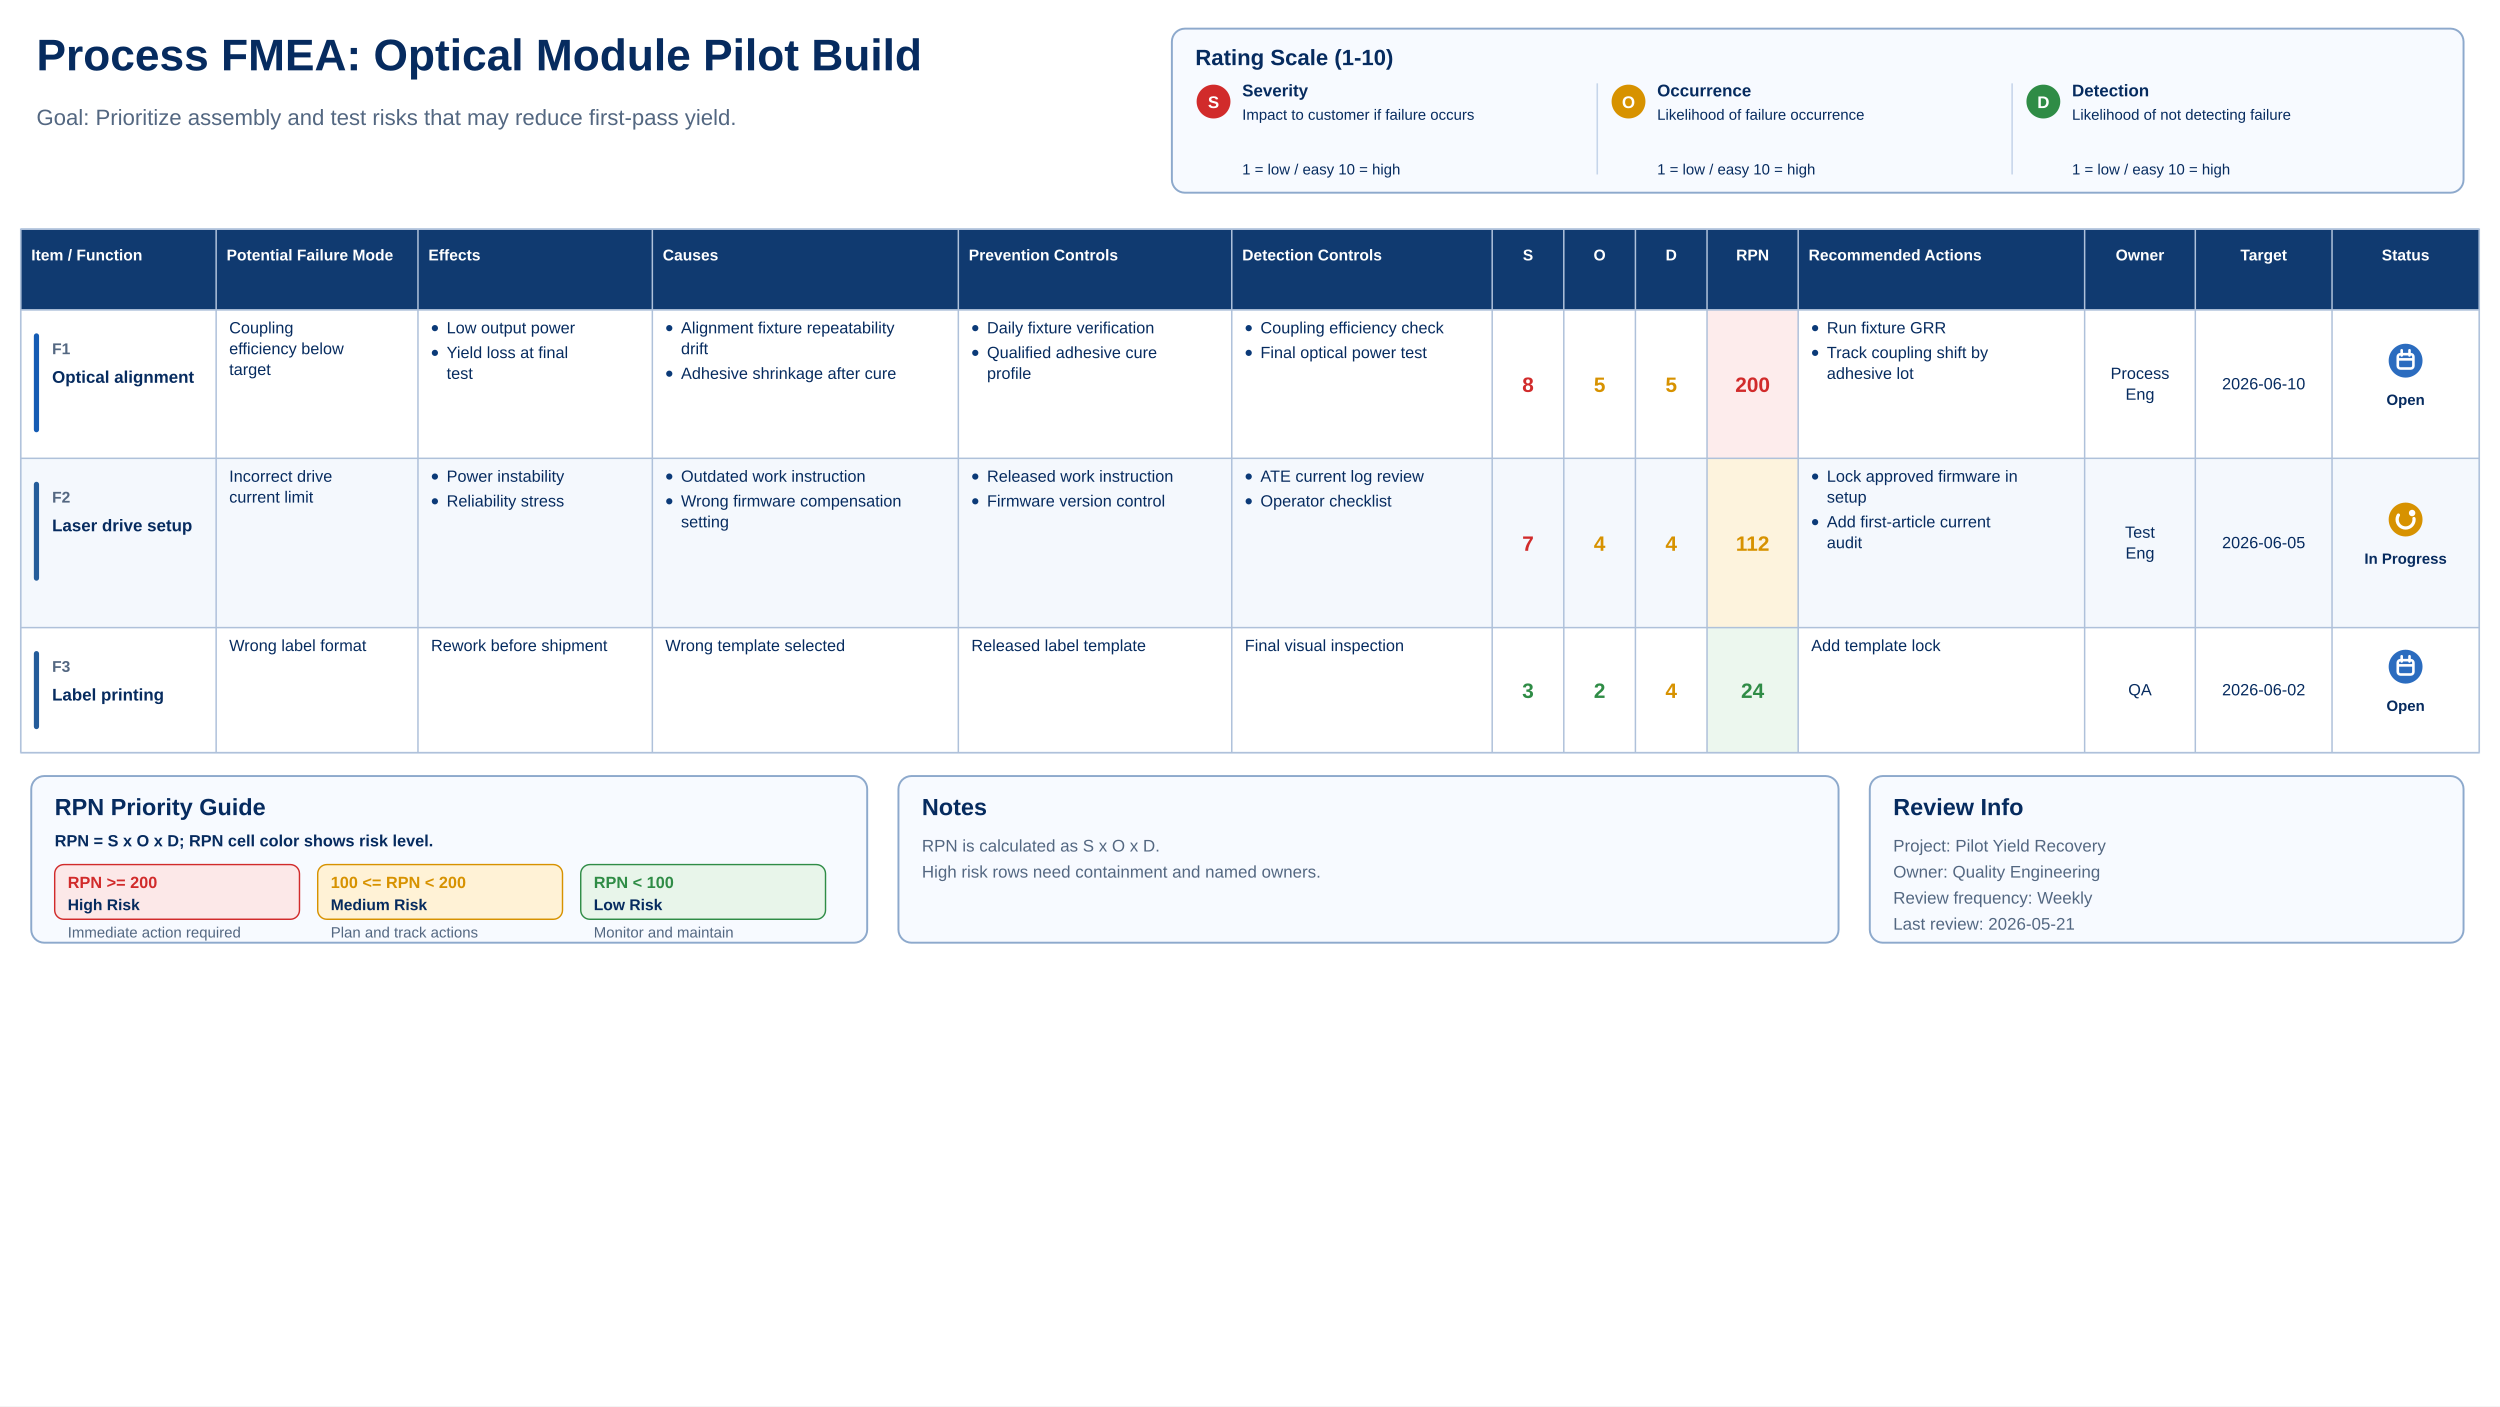
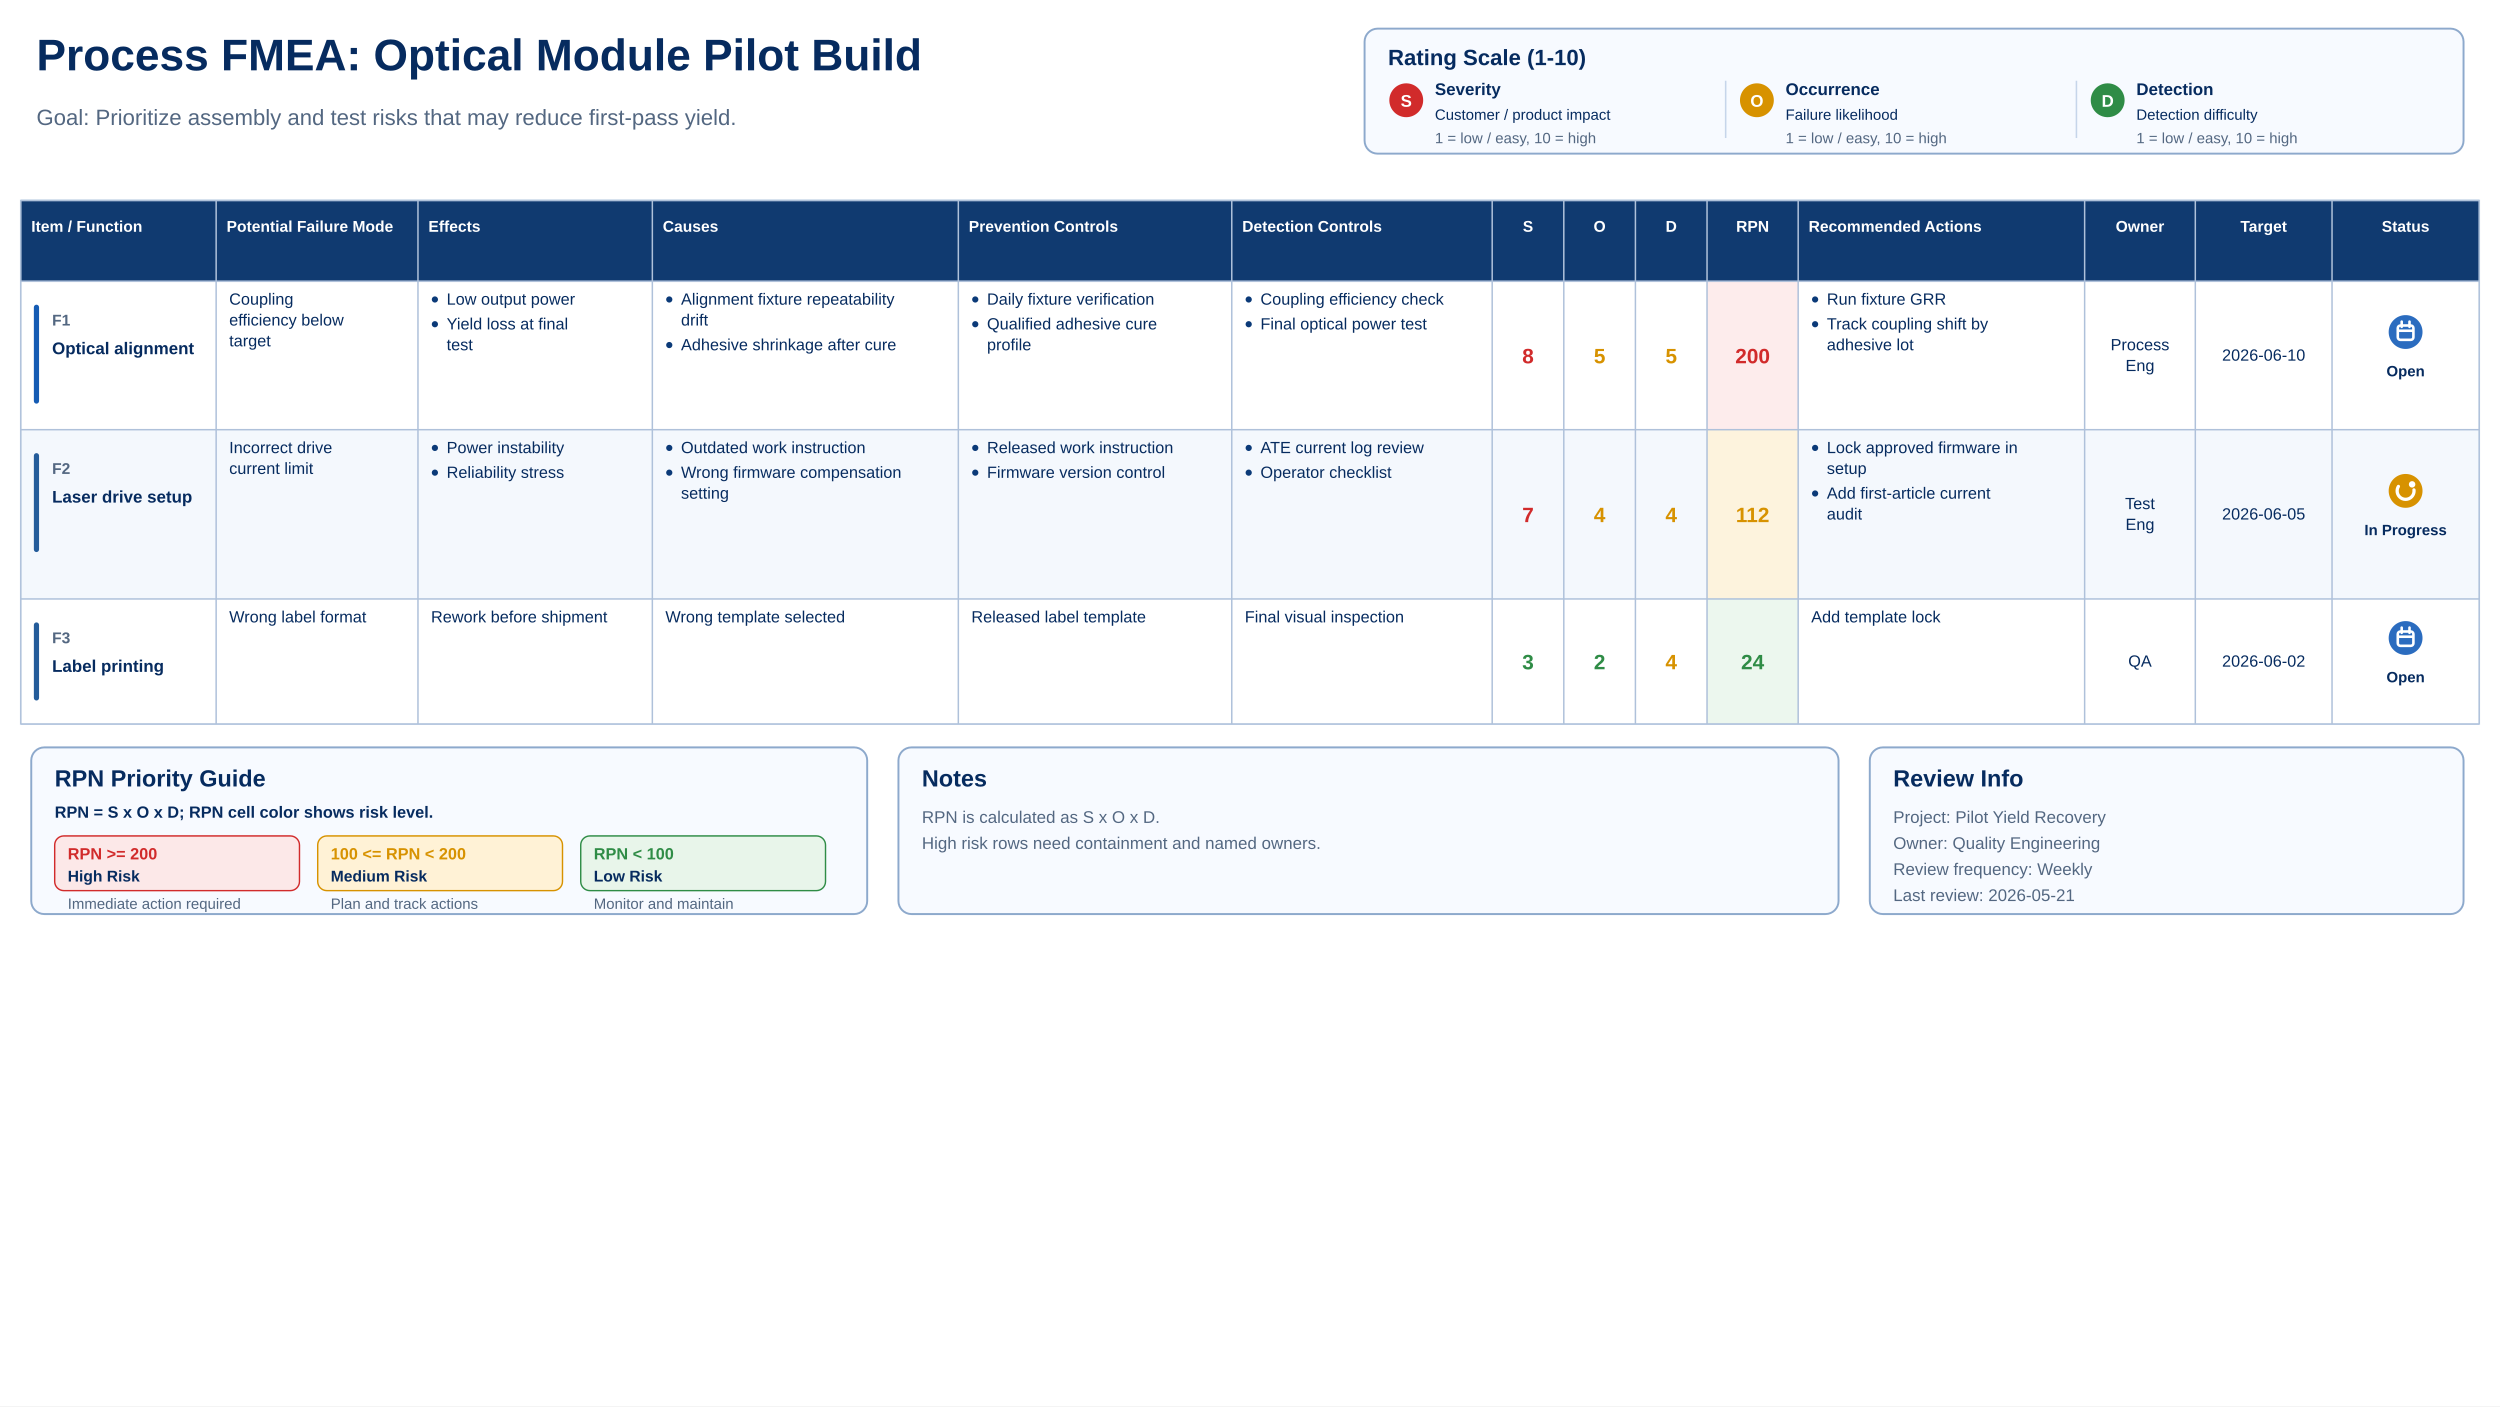
<svg xmlns="http://www.w3.org/2000/svg" width="1920" height="1080" viewBox="0 0 1920 1080" role="img" aria-label="FMEA table diagram">
  <rect width="1920" height="1080" fill="#FFFFFF" />
  <g id="fmea-table" font-family="Arial" fill="#062B5F">
    <text x="28" y="54" font-size="34" font-weight="700">Process FMEA: Optical Module Pilot Build</text>
    <text x="28" y="96" font-size="17" fill="#536781">Goal: Prioritize assembly and test risks that may reduce first-pass yield.</text>
    <g id="fmea-rating-scale" class="fmea-panel">
-       <rect x="900" y="22" width="992" height="126" rx="10" fill="#F7FAFF" stroke="#8DA9CC" stroke-width="1.5" />
-       <text x="918" y="50" font-size="17" font-weight="700">Rating Scale (1-10)</text>
-       <circle cx="932.0" cy="78" r="13" fill="#D12B2B" />
-       <text x="932.0" y="83" font-size="13" font-weight="700" text-anchor="middle" fill="#FFFFFF">S</text>
-       <text x="954.0" y="74" font-size="13" font-weight="700">Severity</text>
-       <text x="954.0" y="92.0" font-size="11.5" font-weight="400" fill="#062B5F" text-anchor="start">Impact to customer if failure occurs</text>
-       <text x="954.0" y="134" font-size="11.5" fill="#062B5F">1 = low / easy    10 = high</text>
-       <line x1="1226.7" y1="64" x2="1226.7" y2="134" stroke="#C6D5EA" stroke-width="1.2" />
-       <circle cx="1250.7" cy="78" r="13" fill="#D79200" />
-       <text x="1250.7" y="83" font-size="13" font-weight="700" text-anchor="middle" fill="#FFFFFF">O</text>
-       <text x="1272.7" y="74" font-size="13" font-weight="700">Occurrence</text>
-       <text x="1272.7" y="92.0" font-size="11.5" font-weight="400" fill="#062B5F" text-anchor="start">Likelihood of failure occurrence</text>
-       <text x="1272.7" y="134" font-size="11.5" fill="#062B5F">1 = low / easy    10 = high</text>
-       <line x1="1545.3" y1="64" x2="1545.3" y2="134" stroke="#C6D5EA" stroke-width="1.2" />
-       <circle cx="1569.3" cy="78" r="13" fill="#2F8C46" />
-       <text x="1569.3" y="83" font-size="13" font-weight="700" text-anchor="middle" fill="#FFFFFF">D</text>
-       <text x="1591.3" y="74" font-size="13" font-weight="700">Detection</text>
-       <text x="1591.3" y="92.0" font-size="11.5" font-weight="400" fill="#062B5F" text-anchor="start">Likelihood of not detecting failure</text>
-       <text x="1591.3" y="134" font-size="11.5" fill="#062B5F">1 = low / easy    10 = high</text>
+       <rect x="1048" y="22" width="844" height="96" rx="10" fill="#F7FAFF" stroke="#8DA9CC" stroke-width="1.5" />
+       <text x="1066" y="50" font-size="17" font-weight="700">Rating Scale (1-10)</text>
+       <circle cx="1080.0" cy="77" r="13" fill="#D12B2B" />
+       <text x="1080.0" y="82" font-size="13" font-weight="700" text-anchor="middle" fill="#FFFFFF">S</text>
+       <text x="1102.0" y="73" font-size="13" font-weight="700">Severity</text>
+       <text x="1102.0" y="92" font-size="11.5" fill="#062B5F">Customer / product impact</text>
+       <text x="1102.0" y="110" font-size="11.5" fill="#536781">1 = low / easy, 10 = high</text>
+       <line x1="1325.3" y1="62" x2="1325.3" y2="106" stroke="#C6D5EA" stroke-width="1.2" />
+       <circle cx="1349.3" cy="77" r="13" fill="#D79200" />
+       <text x="1349.3" y="82" font-size="13" font-weight="700" text-anchor="middle" fill="#FFFFFF">O</text>
+       <text x="1371.3" y="73" font-size="13" font-weight="700">Occurrence</text>
+       <text x="1371.3" y="92" font-size="11.5" fill="#062B5F">Failure likelihood</text>
+       <text x="1371.3" y="110" font-size="11.5" fill="#536781">1 = low / easy, 10 = high</text>
+       <line x1="1594.7" y1="62" x2="1594.7" y2="106" stroke="#C6D5EA" stroke-width="1.2" />
+       <circle cx="1618.7" cy="77" r="13" fill="#2F8C46" />
+       <text x="1618.7" y="82" font-size="13" font-weight="700" text-anchor="middle" fill="#FFFFFF">D</text>
+       <text x="1640.7" y="73" font-size="13" font-weight="700">Detection</text>
+       <text x="1640.7" y="92" font-size="11.5" fill="#062B5F">Detection difficulty</text>
+       <text x="1640.7" y="110" font-size="11.5" fill="#536781">1 = low / easy, 10 = high</text>
    </g>
    <g id="fmea-main-table" class="fmea-main-table">
-       <rect x="16" y="176" width="1888" height="402" fill="#FFFFFF" stroke="#C6D5EA" stroke-width="1.4" />
-       <rect x="16" y="176" width="1888" height="62" fill="#103A70" />
-       <text x="24.0" y="200.0" font-size="12" font-weight="700" fill="#FFFFFF" text-anchor="start">Item / Function</text>
-       <text x="174.0" y="200.0" font-size="12" font-weight="700" fill="#FFFFFF" text-anchor="start">Potential Failure Mode</text>
-       <text x="329.0" y="200.0" font-size="12" font-weight="700" fill="#FFFFFF" text-anchor="start">Effects</text>
-       <text x="509.0" y="200.0" font-size="12" font-weight="700" fill="#FFFFFF" text-anchor="start">Causes</text>
-       <text x="744.0" y="200.0" font-size="12" font-weight="700" fill="#FFFFFF" text-anchor="start">Prevention Controls</text>
-       <text x="954.0" y="200.0" font-size="12" font-weight="700" fill="#FFFFFF" text-anchor="start">Detection Controls</text>
-       <text x="1173.5" y="200.0" font-size="12" font-weight="700" fill="#FFFFFF" text-anchor="middle">S</text>
-       <text x="1228.5" y="200.0" font-size="12" font-weight="700" fill="#FFFFFF" text-anchor="middle">O</text>
-       <text x="1283.5" y="200.0" font-size="12" font-weight="700" fill="#FFFFFF" text-anchor="middle">D</text>
-       <text x="1346.0" y="200.0" font-size="12" font-weight="700" fill="#FFFFFF" text-anchor="middle">RPN</text>
-       <text x="1389.0" y="200.0" font-size="12" font-weight="700" fill="#FFFFFF" text-anchor="start">Recommended Actions</text>
-       <text x="1643.5" y="200.0" font-size="12" font-weight="700" fill="#FFFFFF" text-anchor="middle">Owner</text>
-       <text x="1738.5" y="200.0" font-size="12" font-weight="700" fill="#FFFFFF" text-anchor="middle">Target</text>
-       <text x="1847.5" y="200.0" font-size="12" font-weight="700" fill="#FFFFFF" text-anchor="middle">Status</text>
-       <rect x="16" y="238" width="1888" height="114" fill="#FFFFFF" />
-       <rect x="26" y="256" width="4" height="76" rx="2" fill="#155CB4" />
-       <text x="40" y="272" font-size="12" fill="#536781" font-weight="700">F1</text>
-       <text x="40" y="294" font-size="13" fill="#062B5F" font-weight="700">Optical alignment</text>
-       <text x="176.0" y="256.0" font-size="12.5" fill="#062B5F">Coupling</text>
-       <text x="176.0" y="272.0" font-size="12.5" fill="#062B5F">efficiency below</text>
-       <text x="176.0" y="288.0" font-size="12.5" fill="#062B5F">target</text>
-       <circle cx="334" cy="252" r="2.4" fill="#0B3A78" />
-       <text x="343.0" y="256.0" font-size="12.5" fill="#062B5F">Low output power</text>
-       <circle cx="334" cy="271" r="2.4" fill="#0B3A78" />
-       <text x="343.0" y="275.0" font-size="12.5" fill="#062B5F">Yield loss at final</text>
-       <text x="343.0" y="291.0" font-size="12.5" fill="#062B5F">test</text>
-       <circle cx="514" cy="252" r="2.4" fill="#0B3A78" />
-       <text x="523.0" y="256.0" font-size="12.5" fill="#062B5F">Alignment fixture repeatability</text>
-       <text x="523.0" y="272.0" font-size="12.5" fill="#062B5F">drift</text>
-       <circle cx="514" cy="287" r="2.4" fill="#0B3A78" />
-       <text x="523.0" y="291.0" font-size="12.5" fill="#062B5F">Adhesive shrinkage after cure</text>
-       <circle cx="749" cy="252" r="2.4" fill="#0B3A78" />
-       <text x="758.0" y="256.0" font-size="12.5" fill="#062B5F">Daily fixture verification</text>
-       <circle cx="749" cy="271" r="2.4" fill="#0B3A78" />
-       <text x="758.0" y="275.0" font-size="12.5" fill="#062B5F">Qualified adhesive cure</text>
-       <text x="758.0" y="291.0" font-size="12.5" fill="#062B5F">profile</text>
-       <circle cx="959" cy="252" r="2.4" fill="#0B3A78" />
-       <text x="968.0" y="256.0" font-size="12.5" fill="#062B5F">Coupling efficiency check</text>
-       <circle cx="959" cy="271" r="2.4" fill="#0B3A78" />
-       <text x="968.0" y="275.0" font-size="12.5" fill="#062B5F">Final optical power test</text>
-       <text class="fmea-score-cell" data-score="8" x="1173.5" y="301.0" font-size="16" font-weight="700" text-anchor="middle" fill="#D12B2B">8</text>
-       <text class="fmea-score-cell" data-score="5" x="1228.5" y="301.0" font-size="16" font-weight="700" text-anchor="middle" fill="#D79200">5</text>
-       <text class="fmea-score-cell" data-score="5" x="1283.5" y="301.0" font-size="16" font-weight="700" text-anchor="middle" fill="#D79200">5</text>
-       <rect class="fmea-risk-cell" data-risk-level="high" data-rpn="200" x="1311" y="238" width="70" height="114" fill="#FCE8E8" opacity="0.82" />
-       <text x="1346.0" y="301.0" font-size="16" font-weight="700" text-anchor="middle" fill="#D12B2B">200</text>
-       <circle cx="1394" cy="252" r="2.4" fill="#0B3A78" />
-       <text x="1403.0" y="256.0" font-size="12.5" fill="#062B5F">Run fixture GRR</text>
-       <circle cx="1394" cy="271" r="2.4" fill="#0B3A78" />
-       <text x="1403.0" y="275.0" font-size="12.5" fill="#062B5F">Track coupling shift by</text>
-       <text x="1403.0" y="291.0" font-size="12.5" fill="#062B5F">adhesive lot</text>
-       <text x="1643.5" y="291.0" font-size="12.5" font-weight="500" fill="#062B5F" text-anchor="middle">Process</text>
-       <text x="1643.5" y="307.0" font-size="12.5" font-weight="500" fill="#062B5F" text-anchor="middle">Eng</text>
-       <text x="1738.5" y="299.0" font-size="12.5" font-weight="500" fill="#062B5F" text-anchor="middle">2026-06-10</text>
+       <rect x="16" y="154" width="1888" height="402" fill="#FFFFFF" stroke="#C6D5EA" stroke-width="1.4" />
+       <rect x="16" y="154" width="1888" height="62" fill="#103A70" />
+       <text x="24.0" y="178.0" font-size="12" font-weight="700" fill="#FFFFFF" text-anchor="start">Item / Function</text>
+       <text x="174.0" y="178.0" font-size="12" font-weight="700" fill="#FFFFFF" text-anchor="start">Potential Failure Mode</text>
+       <text x="329.0" y="178.0" font-size="12" font-weight="700" fill="#FFFFFF" text-anchor="start">Effects</text>
+       <text x="509.0" y="178.0" font-size="12" font-weight="700" fill="#FFFFFF" text-anchor="start">Causes</text>
+       <text x="744.0" y="178.0" font-size="12" font-weight="700" fill="#FFFFFF" text-anchor="start">Prevention Controls</text>
+       <text x="954.0" y="178.0" font-size="12" font-weight="700" fill="#FFFFFF" text-anchor="start">Detection Controls</text>
+       <text x="1173.5" y="178.0" font-size="12" font-weight="700" fill="#FFFFFF" text-anchor="middle">S</text>
+       <text x="1228.5" y="178.0" font-size="12" font-weight="700" fill="#FFFFFF" text-anchor="middle">O</text>
+       <text x="1283.5" y="178.0" font-size="12" font-weight="700" fill="#FFFFFF" text-anchor="middle">D</text>
+       <text x="1346.0" y="178.0" font-size="12" font-weight="700" fill="#FFFFFF" text-anchor="middle">RPN</text>
+       <text x="1389.0" y="178.0" font-size="12" font-weight="700" fill="#FFFFFF" text-anchor="start">Recommended Actions</text>
+       <text x="1643.5" y="178.0" font-size="12" font-weight="700" fill="#FFFFFF" text-anchor="middle">Owner</text>
+       <text x="1738.5" y="178.0" font-size="12" font-weight="700" fill="#FFFFFF" text-anchor="middle">Target</text>
+       <text x="1847.5" y="178.0" font-size="12" font-weight="700" fill="#FFFFFF" text-anchor="middle">Status</text>
+       <rect x="16" y="216" width="1888" height="114" fill="#FFFFFF" />
+       <rect x="26" y="234" width="4" height="76" rx="2" fill="#155CB4" />
+       <text x="40" y="250" font-size="12" fill="#536781" font-weight="700">F1</text>
+       <text x="40" y="272" font-size="13" fill="#062B5F" font-weight="700">Optical alignment</text>
+       <text x="176.0" y="234.0" font-size="12.5" fill="#062B5F">Coupling</text>
+       <text x="176.0" y="250.0" font-size="12.5" fill="#062B5F">efficiency below</text>
+       <text x="176.0" y="266.0" font-size="12.5" fill="#062B5F">target</text>
+       <circle cx="334" cy="230" r="2.4" fill="#0B3A78" />
+       <text x="343.0" y="234.0" font-size="12.5" fill="#062B5F">Low output power</text>
+       <circle cx="334" cy="249" r="2.4" fill="#0B3A78" />
+       <text x="343.0" y="253.0" font-size="12.5" fill="#062B5F">Yield loss at final</text>
+       <text x="343.0" y="269.0" font-size="12.5" fill="#062B5F">test</text>
+       <circle cx="514" cy="230" r="2.4" fill="#0B3A78" />
+       <text x="523.0" y="234.0" font-size="12.5" fill="#062B5F">Alignment fixture repeatability</text>
+       <text x="523.0" y="250.0" font-size="12.5" fill="#062B5F">drift</text>
+       <circle cx="514" cy="265" r="2.4" fill="#0B3A78" />
+       <text x="523.0" y="269.0" font-size="12.5" fill="#062B5F">Adhesive shrinkage after cure</text>
+       <circle cx="749" cy="230" r="2.4" fill="#0B3A78" />
+       <text x="758.0" y="234.0" font-size="12.5" fill="#062B5F">Daily fixture verification</text>
+       <circle cx="749" cy="249" r="2.4" fill="#0B3A78" />
+       <text x="758.0" y="253.0" font-size="12.5" fill="#062B5F">Qualified adhesive cure</text>
+       <text x="758.0" y="269.0" font-size="12.5" fill="#062B5F">profile</text>
+       <circle cx="959" cy="230" r="2.4" fill="#0B3A78" />
+       <text x="968.0" y="234.0" font-size="12.5" fill="#062B5F">Coupling efficiency check</text>
+       <circle cx="959" cy="249" r="2.4" fill="#0B3A78" />
+       <text x="968.0" y="253.0" font-size="12.5" fill="#062B5F">Final optical power test</text>
+       <text class="fmea-score-cell" data-score="8" x="1173.5" y="279.0" font-size="16" font-weight="700" text-anchor="middle" fill="#D12B2B">8</text>
+       <text class="fmea-score-cell" data-score="5" x="1228.5" y="279.0" font-size="16" font-weight="700" text-anchor="middle" fill="#D79200">5</text>
+       <text class="fmea-score-cell" data-score="5" x="1283.5" y="279.0" font-size="16" font-weight="700" text-anchor="middle" fill="#D79200">5</text>
+       <rect class="fmea-risk-cell" data-risk-level="high" data-rpn="200" x="1311" y="216" width="70" height="114" fill="#FCE8E8" opacity="0.82" />
+       <text x="1346.0" y="279.0" font-size="16" font-weight="700" text-anchor="middle" fill="#D12B2B">200</text>
+       <circle cx="1394" cy="230" r="2.4" fill="#0B3A78" />
+       <text x="1403.0" y="234.0" font-size="12.5" fill="#062B5F">Run fixture GRR</text>
+       <circle cx="1394" cy="249" r="2.4" fill="#0B3A78" />
+       <text x="1403.0" y="253.0" font-size="12.5" fill="#062B5F">Track coupling shift by</text>
+       <text x="1403.0" y="269.0" font-size="12.5" fill="#062B5F">adhesive lot</text>
+       <text x="1643.5" y="269.0" font-size="12.5" font-weight="500" fill="#062B5F" text-anchor="middle">Process</text>
+       <text x="1643.5" y="285.0" font-size="12.5" font-weight="500" fill="#062B5F" text-anchor="middle">Eng</text>
+       <text x="1738.5" y="277.0" font-size="12.5" font-weight="500" fill="#062B5F" text-anchor="middle">2026-06-10</text>
      <g class="fmea-status-badge" data-status="Open">
-         <circle cx="1847.5" cy="277.0" r="13" fill="#2B6CBF" />
-         <rect x="1841.5" y="272.0" width="12" height="11" rx="2" fill="none" stroke="#FFFFFF" stroke-width="2" />
-         <line x1="1841.5" y1="276.0" x2="1853.5" y2="276.0" stroke="#FFFFFF" stroke-width="2" />
-         <line x1="1844.5" y1="269.0" x2="1844.5" y2="273.0" stroke="#FFFFFF" stroke-width="2" stroke-linecap="round" />
-         <line x1="1850.5" y1="269.0" x2="1850.5" y2="273.0" stroke="#FFFFFF" stroke-width="2" stroke-linecap="round" />
-         <text x="1847.5" y="311.0" font-size="11.5" font-weight="700" fill="#062B5F" text-anchor="middle">Open</text>
+         <circle cx="1847.5" cy="255.0" r="13" fill="#2B6CBF" />
+         <rect x="1841.5" y="250.0" width="12" height="11" rx="2" fill="none" stroke="#FFFFFF" stroke-width="2" />
+         <line x1="1841.5" y1="254.0" x2="1853.5" y2="254.0" stroke="#FFFFFF" stroke-width="2" />
+         <line x1="1844.5" y1="247.0" x2="1844.5" y2="251.0" stroke="#FFFFFF" stroke-width="2" stroke-linecap="round" />
+         <line x1="1850.5" y1="247.0" x2="1850.5" y2="251.0" stroke="#FFFFFF" stroke-width="2" stroke-linecap="round" />
+         <text x="1847.5" y="289.0" font-size="11.5" font-weight="700" fill="#062B5F" text-anchor="middle">Open</text>
      </g>
-       <rect x="16" y="352" width="1888" height="130" fill="#F4F8FD" />
-       <rect x="26" y="370" width="4" height="76" rx="2" fill="#245C9A" />
-       <text x="40" y="386" font-size="12" fill="#536781" font-weight="700">F2</text>
-       <text x="40" y="408" font-size="13" fill="#062B5F" font-weight="700">Laser drive setup</text>
-       <text x="176.0" y="370.0" font-size="12.5" fill="#062B5F">Incorrect drive</text>
-       <text x="176.0" y="386.0" font-size="12.5" fill="#062B5F">current limit</text>
-       <circle cx="334" cy="366" r="2.4" fill="#0B3A78" />
-       <text x="343.0" y="370.0" font-size="12.5" fill="#062B5F">Power instability</text>
-       <circle cx="334" cy="385" r="2.4" fill="#0B3A78" />
-       <text x="343.0" y="389.0" font-size="12.5" fill="#062B5F">Reliability stress</text>
-       <circle cx="514" cy="366" r="2.4" fill="#0B3A78" />
-       <text x="523.0" y="370.0" font-size="12.5" fill="#062B5F">Outdated work instruction</text>
-       <circle cx="514" cy="385" r="2.4" fill="#0B3A78" />
-       <text x="523.0" y="389.0" font-size="12.5" fill="#062B5F">Wrong firmware compensation</text>
-       <text x="523.0" y="405.0" font-size="12.5" fill="#062B5F">setting</text>
-       <circle cx="749" cy="366" r="2.4" fill="#0B3A78" />
-       <text x="758.0" y="370.0" font-size="12.5" fill="#062B5F">Released work instruction</text>
-       <circle cx="749" cy="385" r="2.4" fill="#0B3A78" />
-       <text x="758.0" y="389.0" font-size="12.5" fill="#062B5F">Firmware version control</text>
-       <circle cx="959" cy="366" r="2.4" fill="#0B3A78" />
-       <text x="968.0" y="370.0" font-size="12.5" fill="#062B5F">ATE current log review</text>
-       <circle cx="959" cy="385" r="2.4" fill="#0B3A78" />
-       <text x="968.0" y="389.0" font-size="12.5" fill="#062B5F">Operator checklist</text>
-       <text class="fmea-score-cell" data-score="7" x="1173.5" y="423.0" font-size="16" font-weight="700" text-anchor="middle" fill="#D12B2B">7</text>
-       <text class="fmea-score-cell" data-score="4" x="1228.5" y="423.0" font-size="16" font-weight="700" text-anchor="middle" fill="#D79200">4</text>
-       <text class="fmea-score-cell" data-score="4" x="1283.5" y="423.0" font-size="16" font-weight="700" text-anchor="middle" fill="#D79200">4</text>
-       <rect class="fmea-risk-cell" data-risk-level="medium" data-rpn="112" x="1311" y="352" width="70" height="130" fill="#FFF2D6" opacity="0.82" />
-       <text x="1346.0" y="423.0" font-size="16" font-weight="700" text-anchor="middle" fill="#D79200">112</text>
-       <circle cx="1394" cy="366" r="2.4" fill="#0B3A78" />
-       <text x="1403.0" y="370.0" font-size="12.5" fill="#062B5F">Lock approved firmware in</text>
-       <text x="1403.0" y="386.0" font-size="12.5" fill="#062B5F">setup</text>
-       <circle cx="1394" cy="401" r="2.4" fill="#0B3A78" />
-       <text x="1403.0" y="405.0" font-size="12.5" fill="#062B5F">Add first-article current</text>
-       <text x="1403.0" y="421.0" font-size="12.5" fill="#062B5F">audit</text>
-       <text x="1643.5" y="413.0" font-size="12.5" font-weight="500" fill="#062B5F" text-anchor="middle">Test</text>
-       <text x="1643.5" y="429.0" font-size="12.5" font-weight="500" fill="#062B5F" text-anchor="middle">Eng</text>
-       <text x="1738.5" y="421.0" font-size="12.5" font-weight="500" fill="#062B5F" text-anchor="middle">2026-06-05</text>
+       <rect x="16" y="330" width="1888" height="130" fill="#F4F8FD" />
+       <rect x="26" y="348" width="4" height="76" rx="2" fill="#245C9A" />
+       <text x="40" y="364" font-size="12" fill="#536781" font-weight="700">F2</text>
+       <text x="40" y="386" font-size="13" fill="#062B5F" font-weight="700">Laser drive setup</text>
+       <text x="176.0" y="348.0" font-size="12.5" fill="#062B5F">Incorrect drive</text>
+       <text x="176.0" y="364.0" font-size="12.5" fill="#062B5F">current limit</text>
+       <circle cx="334" cy="344" r="2.4" fill="#0B3A78" />
+       <text x="343.0" y="348.0" font-size="12.5" fill="#062B5F">Power instability</text>
+       <circle cx="334" cy="363" r="2.4" fill="#0B3A78" />
+       <text x="343.0" y="367.0" font-size="12.5" fill="#062B5F">Reliability stress</text>
+       <circle cx="514" cy="344" r="2.4" fill="#0B3A78" />
+       <text x="523.0" y="348.0" font-size="12.5" fill="#062B5F">Outdated work instruction</text>
+       <circle cx="514" cy="363" r="2.4" fill="#0B3A78" />
+       <text x="523.0" y="367.0" font-size="12.5" fill="#062B5F">Wrong firmware compensation</text>
+       <text x="523.0" y="383.0" font-size="12.5" fill="#062B5F">setting</text>
+       <circle cx="749" cy="344" r="2.4" fill="#0B3A78" />
+       <text x="758.0" y="348.0" font-size="12.5" fill="#062B5F">Released work instruction</text>
+       <circle cx="749" cy="363" r="2.4" fill="#0B3A78" />
+       <text x="758.0" y="367.0" font-size="12.5" fill="#062B5F">Firmware version control</text>
+       <circle cx="959" cy="344" r="2.4" fill="#0B3A78" />
+       <text x="968.0" y="348.0" font-size="12.5" fill="#062B5F">ATE current log review</text>
+       <circle cx="959" cy="363" r="2.4" fill="#0B3A78" />
+       <text x="968.0" y="367.0" font-size="12.5" fill="#062B5F">Operator checklist</text>
+       <text class="fmea-score-cell" data-score="7" x="1173.5" y="401.0" font-size="16" font-weight="700" text-anchor="middle" fill="#D12B2B">7</text>
+       <text class="fmea-score-cell" data-score="4" x="1228.5" y="401.0" font-size="16" font-weight="700" text-anchor="middle" fill="#D79200">4</text>
+       <text class="fmea-score-cell" data-score="4" x="1283.5" y="401.0" font-size="16" font-weight="700" text-anchor="middle" fill="#D79200">4</text>
+       <rect class="fmea-risk-cell" data-risk-level="medium" data-rpn="112" x="1311" y="330" width="70" height="130" fill="#FFF2D6" opacity="0.82" />
+       <text x="1346.0" y="401.0" font-size="16" font-weight="700" text-anchor="middle" fill="#D79200">112</text>
+       <circle cx="1394" cy="344" r="2.4" fill="#0B3A78" />
+       <text x="1403.0" y="348.0" font-size="12.5" fill="#062B5F">Lock approved firmware in</text>
+       <text x="1403.0" y="364.0" font-size="12.5" fill="#062B5F">setup</text>
+       <circle cx="1394" cy="379" r="2.4" fill="#0B3A78" />
+       <text x="1403.0" y="383.0" font-size="12.5" fill="#062B5F">Add first-article current</text>
+       <text x="1403.0" y="399.0" font-size="12.5" fill="#062B5F">audit</text>
+       <text x="1643.5" y="391.0" font-size="12.5" font-weight="500" fill="#062B5F" text-anchor="middle">Test</text>
+       <text x="1643.5" y="407.0" font-size="12.5" font-weight="500" fill="#062B5F" text-anchor="middle">Eng</text>
+       <text x="1738.5" y="399.0" font-size="12.5" font-weight="500" fill="#062B5F" text-anchor="middle">2026-06-05</text>
      <g class="fmea-status-badge" data-status="In Progress">
-         <circle cx="1847.5" cy="399.0" r="13" fill="#D79200" />
-         <circle cx="1847.5" cy="399.0" r="6.5" fill="none" stroke="#FFFFFF" stroke-width="2.5" stroke-dasharray="24 16" stroke-linecap="round" />
-         <circle cx="1852.5" cy="394.0" r="2.5" fill="#FFFFFF" />
-         <text x="1847.5" y="433.0" font-size="11.5" font-weight="700" fill="#062B5F" text-anchor="middle">In Progress</text>
+         <circle cx="1847.5" cy="377.0" r="13" fill="#D79200" />
+         <circle cx="1847.5" cy="377.0" r="6.5" fill="none" stroke="#FFFFFF" stroke-width="2.5" stroke-dasharray="24 16" stroke-linecap="round" />
+         <circle cx="1852.5" cy="372.0" r="2.5" fill="#FFFFFF" />
+         <text x="1847.5" y="411.0" font-size="11.5" font-weight="700" fill="#062B5F" text-anchor="middle">In Progress</text>
      </g>
-       <rect x="16" y="482" width="1888" height="96" fill="#FFFFFF" />
-       <rect x="26" y="500" width="4" height="60" rx="2" fill="#245C9A" />
-       <text x="40" y="516" font-size="12" fill="#536781" font-weight="700">F3</text>
-       <text x="40" y="538" font-size="13" fill="#062B5F" font-weight="700">Label printing</text>
-       <text x="176.0" y="500.0" font-size="12.5" fill="#062B5F">Wrong label format</text>
-       <text x="331.0" y="500.0" font-size="12.5" fill="#062B5F">Rework before shipment</text>
-       <text x="511.0" y="500.0" font-size="12.5" fill="#062B5F">Wrong template selected</text>
-       <text x="746.0" y="500.0" font-size="12.5" fill="#062B5F">Released label template</text>
-       <text x="956.0" y="500.0" font-size="12.5" fill="#062B5F">Final visual inspection</text>
-       <text class="fmea-score-cell" data-score="3" x="1173.5" y="536.0" font-size="16" font-weight="700" text-anchor="middle" fill="#2F8C46">3</text>
-       <text class="fmea-score-cell" data-score="2" x="1228.5" y="536.0" font-size="16" font-weight="700" text-anchor="middle" fill="#2F8C46">2</text>
-       <text class="fmea-score-cell" data-score="4" x="1283.5" y="536.0" font-size="16" font-weight="700" text-anchor="middle" fill="#D79200">4</text>
-       <rect class="fmea-risk-cell" data-risk-level="low" data-rpn="24" x="1311" y="482" width="70" height="96" fill="#E8F5EA" opacity="0.82" />
-       <text x="1346.0" y="536.0" font-size="16" font-weight="700" text-anchor="middle" fill="#2F8C46">24</text>
-       <text x="1391.0" y="500.0" font-size="12.5" fill="#062B5F">Add template lock</text>
-       <text x="1643.5" y="534.0" font-size="12.5" font-weight="500" fill="#062B5F" text-anchor="middle">QA</text>
-       <text x="1738.5" y="534.0" font-size="12.5" font-weight="500" fill="#062B5F" text-anchor="middle">2026-06-02</text>
+       <rect x="16" y="460" width="1888" height="96" fill="#FFFFFF" />
+       <rect x="26" y="478" width="4" height="60" rx="2" fill="#245C9A" />
+       <text x="40" y="494" font-size="12" fill="#536781" font-weight="700">F3</text>
+       <text x="40" y="516" font-size="13" fill="#062B5F" font-weight="700">Label printing</text>
+       <text x="176.0" y="478.0" font-size="12.5" fill="#062B5F">Wrong label format</text>
+       <text x="331.0" y="478.0" font-size="12.5" fill="#062B5F">Rework before shipment</text>
+       <text x="511.0" y="478.0" font-size="12.5" fill="#062B5F">Wrong template selected</text>
+       <text x="746.0" y="478.0" font-size="12.5" fill="#062B5F">Released label template</text>
+       <text x="956.0" y="478.0" font-size="12.5" fill="#062B5F">Final visual inspection</text>
+       <text class="fmea-score-cell" data-score="3" x="1173.5" y="514.0" font-size="16" font-weight="700" text-anchor="middle" fill="#2F8C46">3</text>
+       <text class="fmea-score-cell" data-score="2" x="1228.5" y="514.0" font-size="16" font-weight="700" text-anchor="middle" fill="#2F8C46">2</text>
+       <text class="fmea-score-cell" data-score="4" x="1283.5" y="514.0" font-size="16" font-weight="700" text-anchor="middle" fill="#D79200">4</text>
+       <rect class="fmea-risk-cell" data-risk-level="low" data-rpn="24" x="1311" y="460" width="70" height="96" fill="#E8F5EA" opacity="0.82" />
+       <text x="1346.0" y="514.0" font-size="16" font-weight="700" text-anchor="middle" fill="#2F8C46">24</text>
+       <text x="1391.0" y="478.0" font-size="12.5" fill="#062B5F">Add template lock</text>
+       <text x="1643.5" y="512.0" font-size="12.5" font-weight="500" fill="#062B5F" text-anchor="middle">QA</text>
+       <text x="1738.5" y="512.0" font-size="12.5" font-weight="500" fill="#062B5F" text-anchor="middle">2026-06-02</text>
      <g class="fmea-status-badge" data-status="Open">
-         <circle cx="1847.5" cy="512.0" r="13" fill="#2B6CBF" />
-         <rect x="1841.5" y="507.0" width="12" height="11" rx="2" fill="none" stroke="#FFFFFF" stroke-width="2" />
-         <line x1="1841.5" y1="511.0" x2="1853.5" y2="511.0" stroke="#FFFFFF" stroke-width="2" />
-         <line x1="1844.5" y1="504.0" x2="1844.5" y2="508.0" stroke="#FFFFFF" stroke-width="2" stroke-linecap="round" />
-         <line x1="1850.5" y1="504.0" x2="1850.5" y2="508.0" stroke="#FFFFFF" stroke-width="2" stroke-linecap="round" />
-         <text x="1847.5" y="546.0" font-size="11.5" font-weight="700" fill="#062B5F" text-anchor="middle">Open</text>
+         <circle cx="1847.5" cy="490.0" r="13" fill="#2B6CBF" />
+         <rect x="1841.5" y="485.0" width="12" height="11" rx="2" fill="none" stroke="#FFFFFF" stroke-width="2" />
+         <line x1="1841.5" y1="489.0" x2="1853.5" y2="489.0" stroke="#FFFFFF" stroke-width="2" />
+         <line x1="1844.5" y1="482.0" x2="1844.5" y2="486.0" stroke="#FFFFFF" stroke-width="2" stroke-linecap="round" />
+         <line x1="1850.5" y1="482.0" x2="1850.5" y2="486.0" stroke="#FFFFFF" stroke-width="2" stroke-linecap="round" />
+         <text x="1847.5" y="524.0" font-size="11.5" font-weight="700" fill="#062B5F" text-anchor="middle">Open</text>
      </g>
-       <line class="fmea-grid-line" x1="16" y1="176" x2="16" y2="578" stroke="#AFC1DA" stroke-width="1.15" />
-       <line class="fmea-grid-line" x1="166" y1="176" x2="166" y2="578" stroke="#AFC1DA" stroke-width="1.15" />
-       <line class="fmea-grid-line" x1="321" y1="176" x2="321" y2="578" stroke="#AFC1DA" stroke-width="1.15" />
-       <line class="fmea-grid-line" x1="501" y1="176" x2="501" y2="578" stroke="#AFC1DA" stroke-width="1.15" />
-       <line class="fmea-grid-line" x1="736" y1="176" x2="736" y2="578" stroke="#AFC1DA" stroke-width="1.15" />
-       <line class="fmea-grid-line" x1="946" y1="176" x2="946" y2="578" stroke="#AFC1DA" stroke-width="1.15" />
-       <line class="fmea-grid-line" x1="1146" y1="176" x2="1146" y2="578" stroke="#AFC1DA" stroke-width="1.15" />
-       <line class="fmea-grid-line" x1="1201" y1="176" x2="1201" y2="578" stroke="#AFC1DA" stroke-width="1.15" />
-       <line class="fmea-grid-line" x1="1256" y1="176" x2="1256" y2="578" stroke="#AFC1DA" stroke-width="1.15" />
-       <line class="fmea-grid-line" x1="1311" y1="176" x2="1311" y2="578" stroke="#AFC1DA" stroke-width="1.15" />
-       <line class="fmea-grid-line" x1="1381" y1="176" x2="1381" y2="578" stroke="#AFC1DA" stroke-width="1.15" />
-       <line class="fmea-grid-line" x1="1601" y1="176" x2="1601" y2="578" stroke="#AFC1DA" stroke-width="1.15" />
-       <line class="fmea-grid-line" x1="1686" y1="176" x2="1686" y2="578" stroke="#AFC1DA" stroke-width="1.15" />
-       <line class="fmea-grid-line" x1="1791" y1="176" x2="1791" y2="578" stroke="#AFC1DA" stroke-width="1.15" />
-       <line class="fmea-grid-line" x1="1904" y1="176" x2="1904" y2="578" stroke="#AFC1DA" stroke-width="1.15" />
-       <line class="fmea-grid-line" x1="16" y1="176" x2="1904" y2="176" stroke="#AFC1DA" stroke-width="1.25" />
-       <line class="fmea-grid-line" x1="16" y1="238" x2="1904" y2="238" stroke="#AFC1DA" stroke-width="1.25" />
-       <line class="fmea-grid-line" x1="16" y1="352" x2="1904" y2="352" stroke="#AFC1DA" stroke-width="1.15" />
-       <line class="fmea-grid-line" x1="16" y1="482" x2="1904" y2="482" stroke="#AFC1DA" stroke-width="1.15" />
-       <line class="fmea-grid-line" x1="16" y1="578" x2="1904" y2="578" stroke="#AFC1DA" stroke-width="1.15" />
+       <line class="fmea-grid-line" x1="16" y1="154" x2="16" y2="556" stroke="#AFC1DA" stroke-width="1.15" />
+       <line class="fmea-grid-line" x1="166" y1="154" x2="166" y2="556" stroke="#AFC1DA" stroke-width="1.15" />
+       <line class="fmea-grid-line" x1="321" y1="154" x2="321" y2="556" stroke="#AFC1DA" stroke-width="1.15" />
+       <line class="fmea-grid-line" x1="501" y1="154" x2="501" y2="556" stroke="#AFC1DA" stroke-width="1.15" />
+       <line class="fmea-grid-line" x1="736" y1="154" x2="736" y2="556" stroke="#AFC1DA" stroke-width="1.15" />
+       <line class="fmea-grid-line" x1="946" y1="154" x2="946" y2="556" stroke="#AFC1DA" stroke-width="1.15" />
+       <line class="fmea-grid-line" x1="1146" y1="154" x2="1146" y2="556" stroke="#AFC1DA" stroke-width="1.15" />
+       <line class="fmea-grid-line" x1="1201" y1="154" x2="1201" y2="556" stroke="#AFC1DA" stroke-width="1.15" />
+       <line class="fmea-grid-line" x1="1256" y1="154" x2="1256" y2="556" stroke="#AFC1DA" stroke-width="1.15" />
+       <line class="fmea-grid-line" x1="1311" y1="154" x2="1311" y2="556" stroke="#AFC1DA" stroke-width="1.15" />
+       <line class="fmea-grid-line" x1="1381" y1="154" x2="1381" y2="556" stroke="#AFC1DA" stroke-width="1.15" />
+       <line class="fmea-grid-line" x1="1601" y1="154" x2="1601" y2="556" stroke="#AFC1DA" stroke-width="1.15" />
+       <line class="fmea-grid-line" x1="1686" y1="154" x2="1686" y2="556" stroke="#AFC1DA" stroke-width="1.15" />
+       <line class="fmea-grid-line" x1="1791" y1="154" x2="1791" y2="556" stroke="#AFC1DA" stroke-width="1.15" />
+       <line class="fmea-grid-line" x1="1904" y1="154" x2="1904" y2="556" stroke="#AFC1DA" stroke-width="1.15" />
+       <line class="fmea-grid-line" x1="16" y1="154" x2="1904" y2="154" stroke="#AFC1DA" stroke-width="1.25" />
+       <line class="fmea-grid-line" x1="16" y1="216" x2="1904" y2="216" stroke="#AFC1DA" stroke-width="1.25" />
+       <line class="fmea-grid-line" x1="16" y1="330" x2="1904" y2="330" stroke="#AFC1DA" stroke-width="1.15" />
+       <line class="fmea-grid-line" x1="16" y1="460" x2="1904" y2="460" stroke="#AFC1DA" stroke-width="1.15" />
+       <line class="fmea-grid-line" x1="16" y1="556" x2="1904" y2="556" stroke="#AFC1DA" stroke-width="1.15" />
    </g>
    <g id="fmea-priority-guide" class="fmea-panel">
-       <rect x="24" y="596" width="642" height="128" rx="10" fill="#F7FAFF" stroke="#8DA9CC" stroke-width="1.5" />
-       <text x="42" y="626" font-size="18" font-weight="700">RPN Priority Guide</text>
-       <text x="42" y="650" font-size="12.5" font-weight="700" fill="#062B5F">RPN = S x O x D; RPN cell color shows risk level.</text>
-       <rect x="42.0" y="664" width="188.0" height="42" rx="7" fill="#FCE8E8" stroke="#D12B2B" stroke-width="1.1" />
-       <text x="52.0" y="682" font-size="12.5" font-weight="700" fill="#D12B2B">RPN &gt;= 200</text>
-       <text x="52.0" y="699" font-size="12" font-weight="700" fill="#062B5F">High Risk</text>
-       <text x="52.0" y="720" font-size="11.5" fill="#536781">Immediate action required</text>
-       <rect x="244.0" y="664" width="188.0" height="42" rx="7" fill="#FFF2D6" stroke="#D79200" stroke-width="1.1" />
-       <text x="254.0" y="682" font-size="12.5" font-weight="700" fill="#D79200">100 &lt;= RPN &lt; 200</text>
-       <text x="254.0" y="699" font-size="12" font-weight="700" fill="#062B5F">Medium Risk</text>
-       <text x="254.0" y="720" font-size="11.5" fill="#536781">Plan and track actions</text>
-       <rect x="446.0" y="664" width="188.0" height="42" rx="7" fill="#E8F5EA" stroke="#2F8C46" stroke-width="1.1" />
-       <text x="456.0" y="682" font-size="12.5" font-weight="700" fill="#2F8C46">RPN &lt; 100</text>
-       <text x="456.0" y="699" font-size="12" font-weight="700" fill="#062B5F">Low Risk</text>
-       <text x="456.0" y="720" font-size="11.5" fill="#536781">Monitor and maintain</text>
+       <rect x="24" y="574" width="642" height="128" rx="10" fill="#F7FAFF" stroke="#8DA9CC" stroke-width="1.5" />
+       <text x="42" y="604" font-size="18" font-weight="700">RPN Priority Guide</text>
+       <text x="42" y="628" font-size="12.5" font-weight="700" fill="#062B5F">RPN = S x O x D; RPN cell color shows risk level.</text>
+       <rect x="42.0" y="642" width="188.0" height="42" rx="7" fill="#FCE8E8" stroke="#D12B2B" stroke-width="1.1" />
+       <text x="52.0" y="660" font-size="12.5" font-weight="700" fill="#D12B2B">RPN &gt;= 200</text>
+       <text x="52.0" y="677" font-size="12" font-weight="700" fill="#062B5F">High Risk</text>
+       <text x="52.0" y="698" font-size="11.5" fill="#536781">Immediate action required</text>
+       <rect x="244.0" y="642" width="188.0" height="42" rx="7" fill="#FFF2D6" stroke="#D79200" stroke-width="1.1" />
+       <text x="254.0" y="660" font-size="12.5" font-weight="700" fill="#D79200">100 &lt;= RPN &lt; 200</text>
+       <text x="254.0" y="677" font-size="12" font-weight="700" fill="#062B5F">Medium Risk</text>
+       <text x="254.0" y="698" font-size="11.5" fill="#536781">Plan and track actions</text>
+       <rect x="446.0" y="642" width="188.0" height="42" rx="7" fill="#E8F5EA" stroke="#2F8C46" stroke-width="1.1" />
+       <text x="456.0" y="660" font-size="12.5" font-weight="700" fill="#2F8C46">RPN &lt; 100</text>
+       <text x="456.0" y="677" font-size="12" font-weight="700" fill="#062B5F">Low Risk</text>
+       <text x="456.0" y="698" font-size="11.5" fill="#536781">Monitor and maintain</text>
    </g>
    <g class="fmea-panel">
-       <rect x="690" y="596" width="722" height="128" rx="10" fill="#F7FAFF" stroke="#8DA9CC" stroke-width="1.5" />
-       <text x="708" y="626" font-size="18" font-weight="700">Notes</text>
-       <text x="708" y="654" font-size="13" fill="#536781">RPN is calculated as S x O x D.</text>
-       <text x="708" y="674" font-size="13" fill="#536781">High risk rows need containment and named owners.</text>
+       <rect x="690" y="574" width="722" height="128" rx="10" fill="#F7FAFF" stroke="#8DA9CC" stroke-width="1.5" />
+       <text x="708" y="604" font-size="18" font-weight="700">Notes</text>
+       <text x="708" y="632" font-size="13" fill="#536781">RPN is calculated as S x O x D.</text>
+       <text x="708" y="652" font-size="13" fill="#536781">High risk rows need containment and named owners.</text>
    </g>
    <g class="fmea-panel">
-       <rect x="1436" y="596" width="456" height="128" rx="10" fill="#F7FAFF" stroke="#8DA9CC" stroke-width="1.5" />
-       <text x="1454" y="626" font-size="18" font-weight="700">Review Info</text>
-       <text x="1454" y="654" font-size="13" fill="#536781">Project: Pilot Yield Recovery</text>
-       <text x="1454" y="674" font-size="13" fill="#536781">Owner: Quality Engineering</text>
-       <text x="1454" y="694" font-size="13" fill="#536781">Review frequency: Weekly</text>
-       <text x="1454" y="714" font-size="13" fill="#536781">Last review: 2026-05-21</text>
+       <rect x="1436" y="574" width="456" height="128" rx="10" fill="#F7FAFF" stroke="#8DA9CC" stroke-width="1.5" />
+       <text x="1454" y="604" font-size="18" font-weight="700">Review Info</text>
+       <text x="1454" y="632" font-size="13" fill="#536781">Project: Pilot Yield Recovery</text>
+       <text x="1454" y="652" font-size="13" fill="#536781">Owner: Quality Engineering</text>
+       <text x="1454" y="672" font-size="13" fill="#536781">Review frequency: Weekly</text>
+       <text x="1454" y="692" font-size="13" fill="#536781">Last review: 2026-05-21</text>
    </g>
  </g>
</svg>
